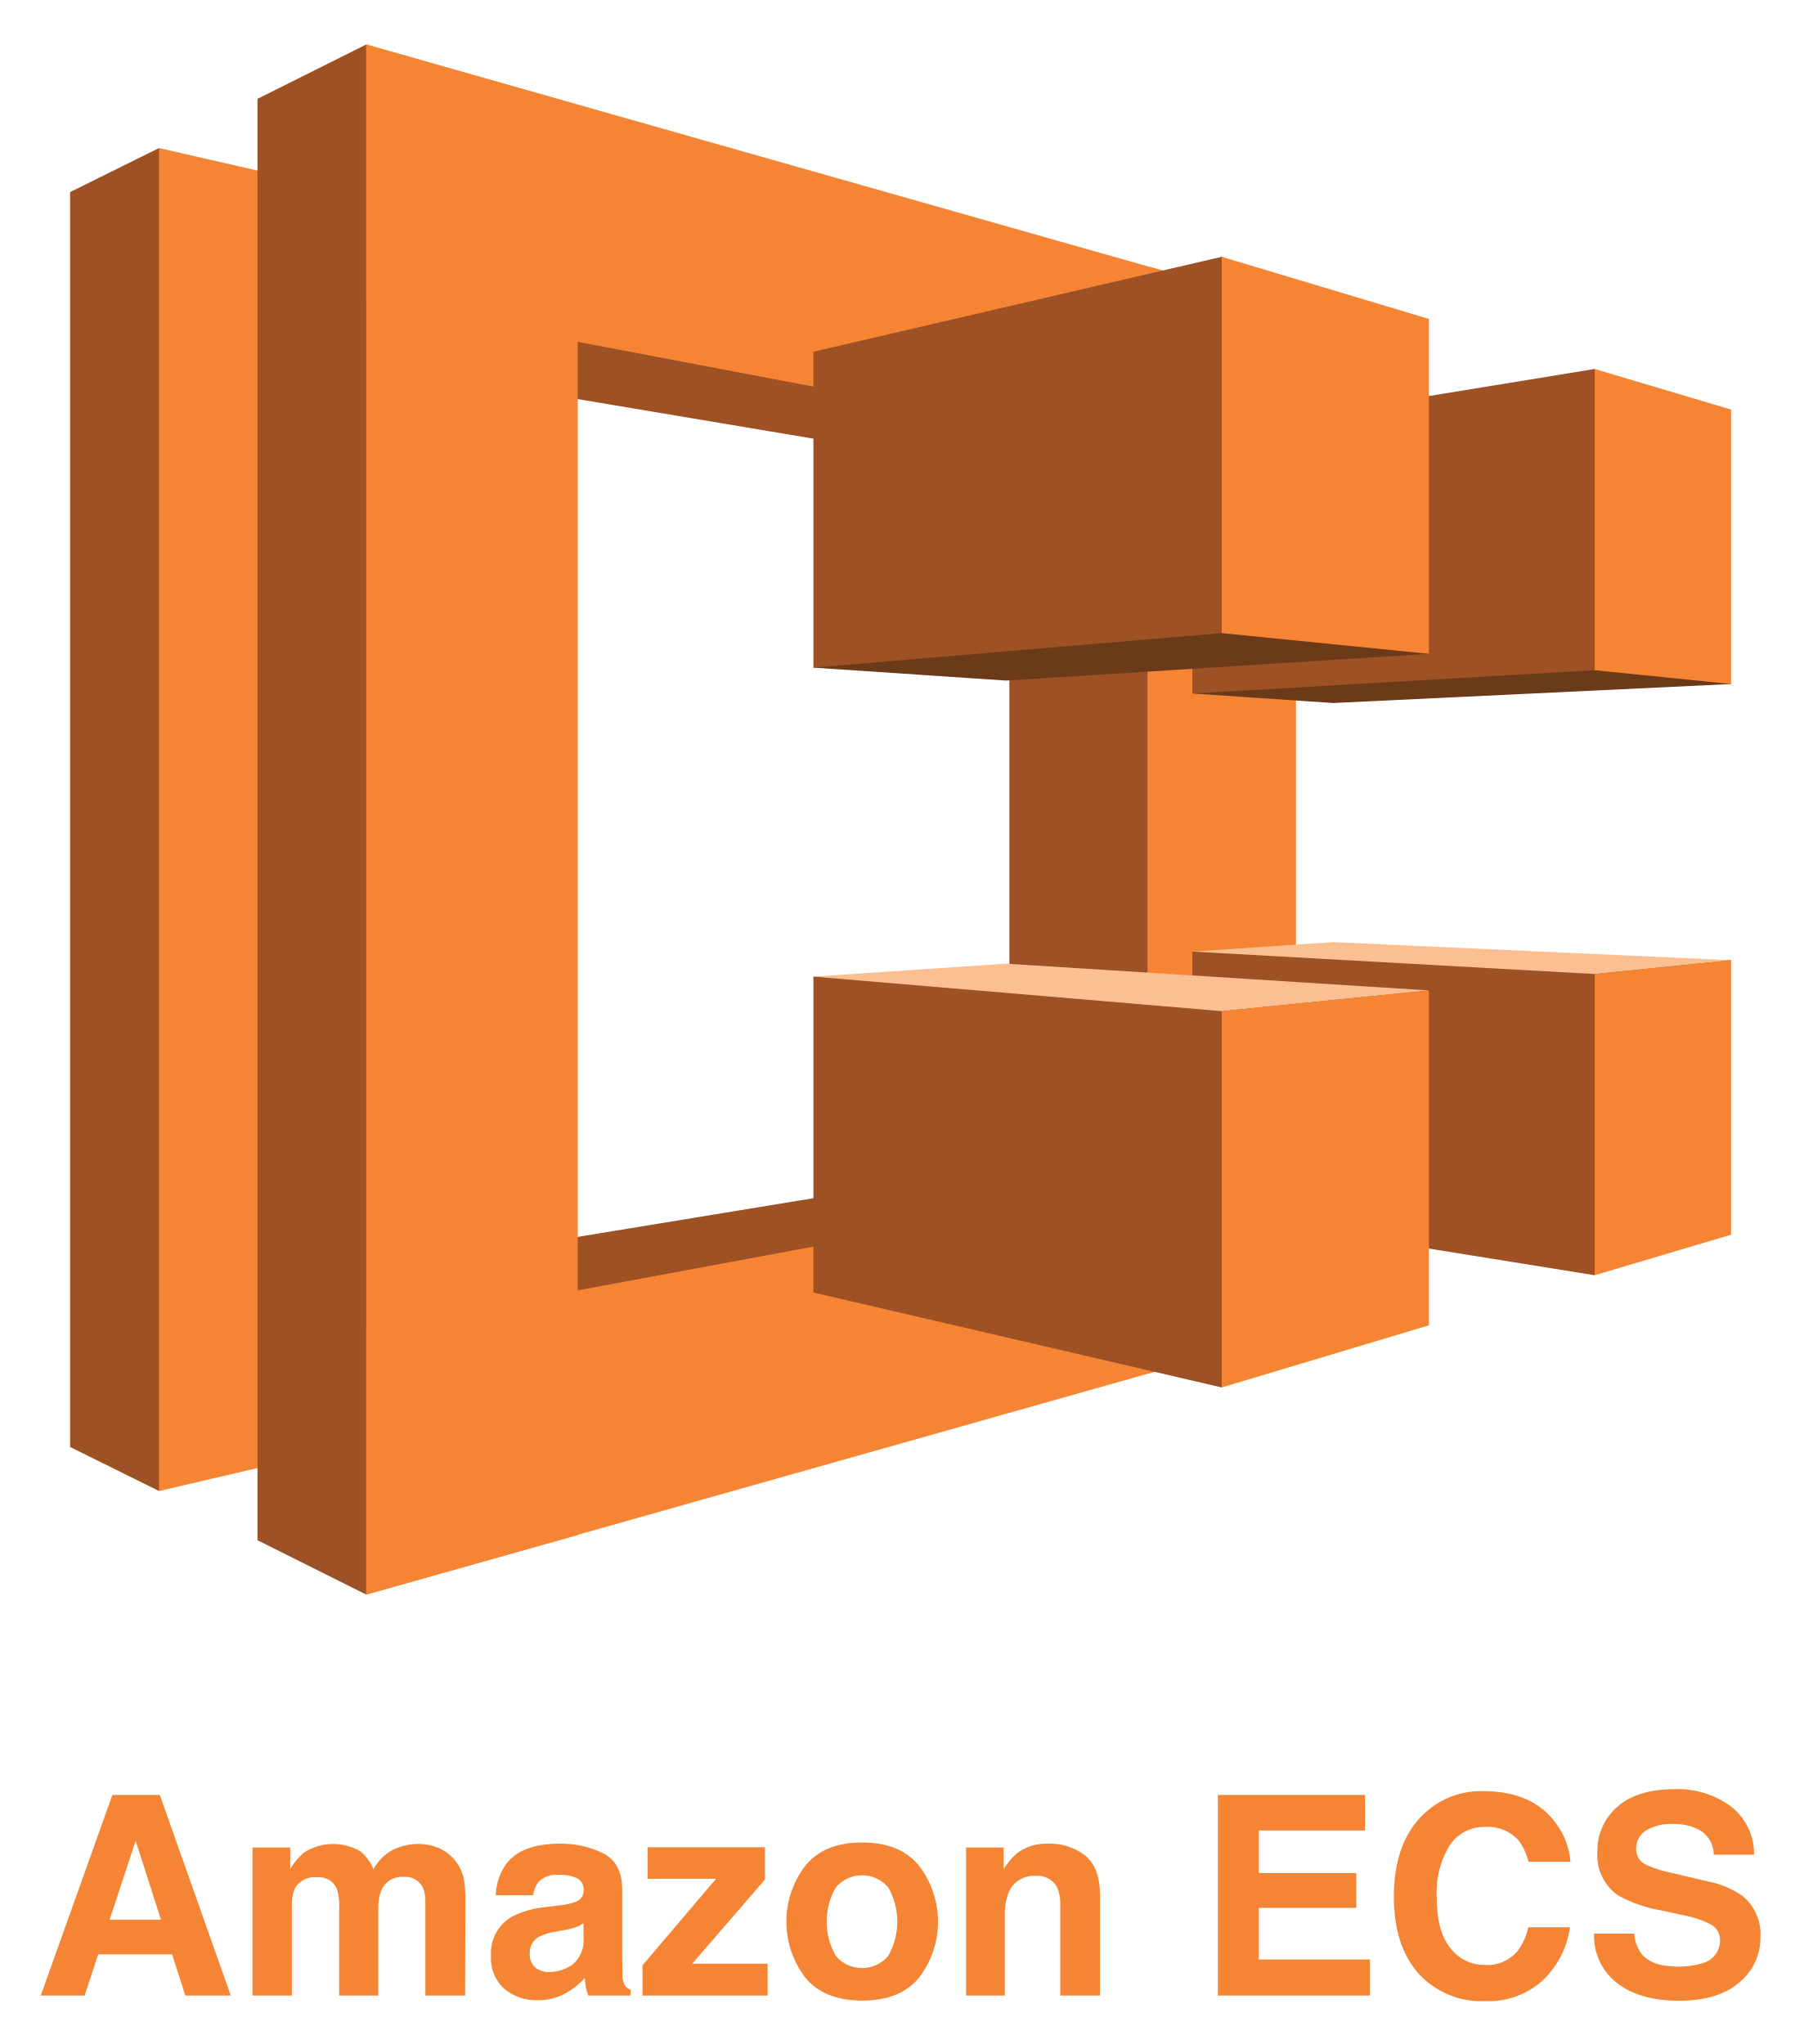
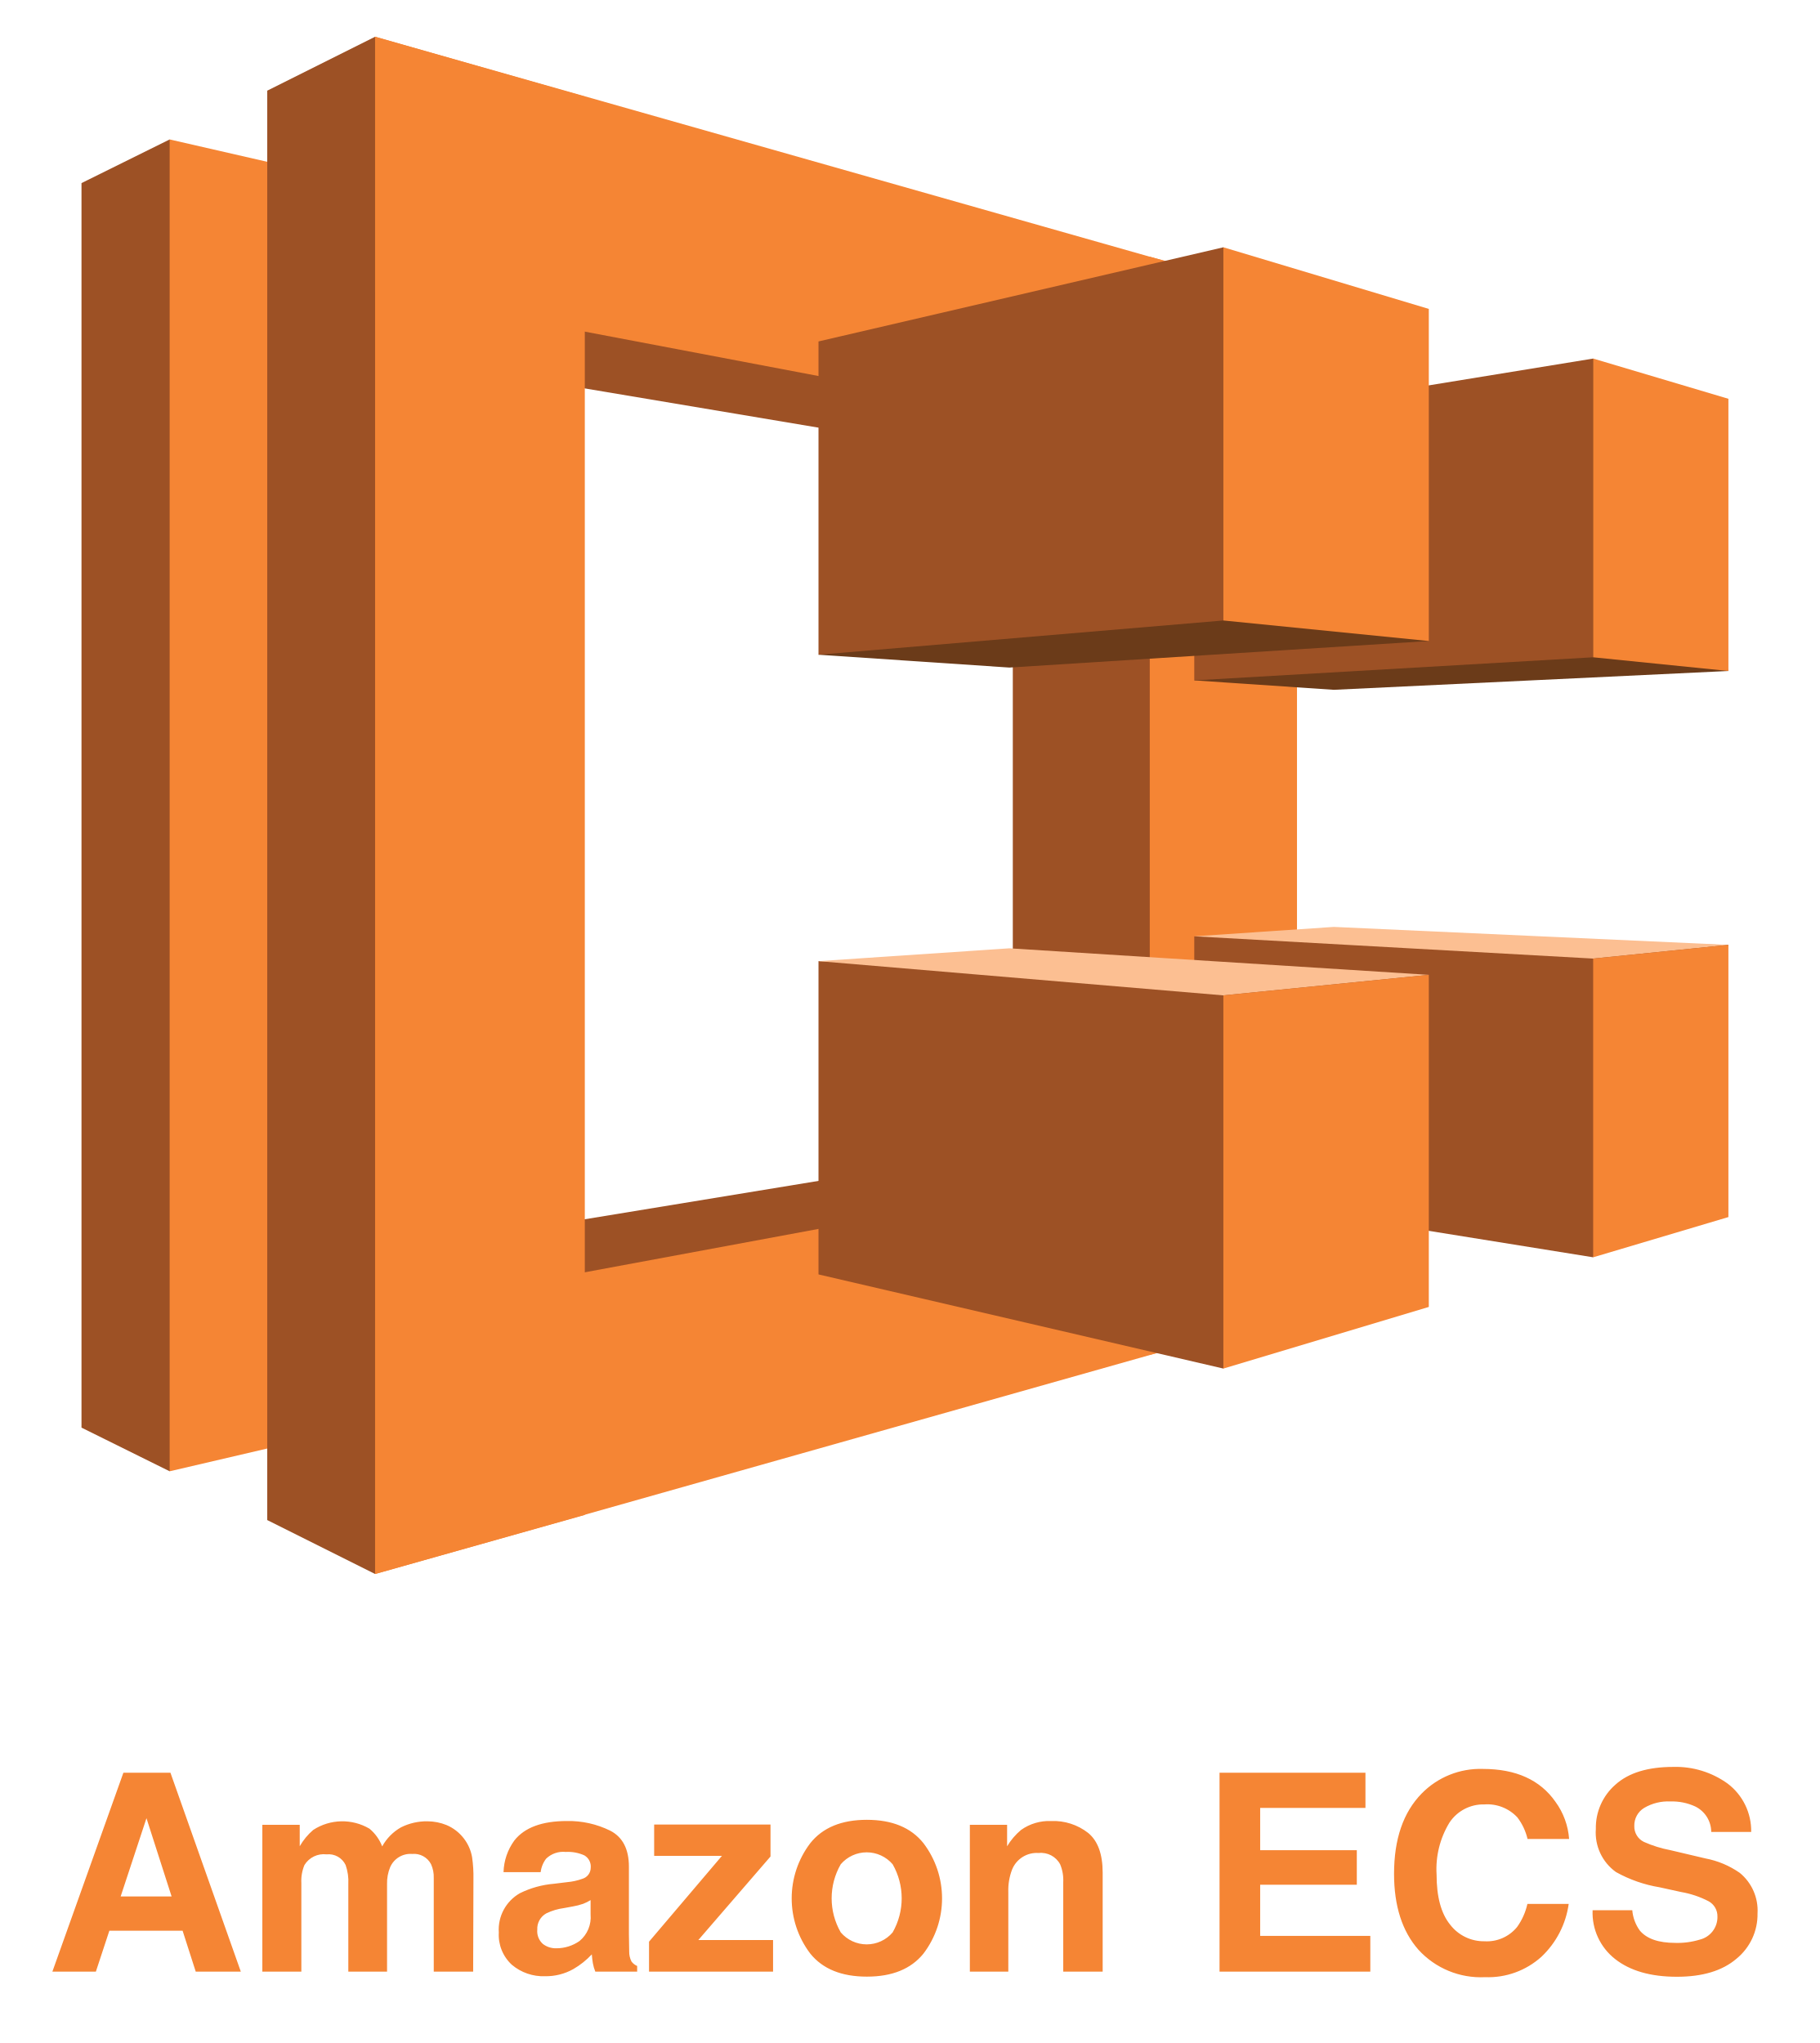
- <svg xmlns="http://www.w3.org/2000/svg" viewBox="101.00 -2.08 233.00 264.16">
+ <svg xmlns="http://www.w3.org/2000/svg" viewBox="99.44 -1.12 237.12 266.24">
  <defs>
    <style>.cls-1{fill:#f58534}.cls-2{fill:#9d5125}.cls-3{fill:#6b3b19}</style>
  </defs>
  <path d="M115.52 229.896h6.129l9.172 25.924h-5.874l-1.711-5.329h-9.547l-1.757 5.33h-5.667zm-.358 16.127h6.64l-3.275-10.2zm42.472-9.303a5.575 5.575 0 0 1 2.234 1.723 5.508 5.508 0 0 1 1.09 2.462 17.044 17.044 0 0 1 .176 2.832l-.036 12.083h-5.135v-12.206a4.008 4.008 0 0 0-.352-1.794 2.5 2.5 0 0 0-2.462-1.337 2.881 2.881 0 0 0-2.867 1.724 5.41 5.41 0 0 0-.405 2.198v11.415h-5.047v-11.415a6.411 6.411 0 0 0-.352-2.48 2.456 2.456 0 0 0-2.48-1.389 2.96 2.96 0 0 0-2.884 1.39 5.347 5.347 0 0 0-.405 2.356v11.538h-5.083v-19.135h4.872v2.796a8.077 8.077 0 0 1 1.759-2.128 6.963 6.963 0 0 1 7.334-.159 5.637 5.637 0 0 1 1.653 2.305 6.368 6.368 0 0 1 2.445-2.48 7.464 7.464 0 0 1 3.447-.791 6.677 6.677 0 0 1 2.498.492zm15.701 7.44a7.93 7.93 0 0 0 2.002-.44 1.508 1.508 0 0 0 1.08-1.425 1.685 1.685 0 0 0-.828-1.627 5.242 5.242 0 0 0-2.434-.448 3.193 3.193 0 0 0-2.55.88 3.624 3.624 0 0 0-.713 1.758h-4.836a7.336 7.336 0 0 1 1.413-4.133q1.996-2.533 6.854-2.533a12.228 12.228 0 0 1 5.617 1.248q2.455 1.25 2.455 4.714v8.794q0 .916.036 2.216a2.786 2.786 0 0 0 .298 1.337 1.788 1.788 0 0 0 .74.58v.74h-5.453a5.539 5.539 0 0 1-.317-1.092q-.088-.51-.14-1.16a10.358 10.358 0 0 1-2.406 1.917 7.274 7.274 0 0 1-3.68.932 6.348 6.348 0 0 1-4.326-1.486 5.284 5.284 0 0 1-1.707-4.212 5.46 5.46 0 0 1 2.746-5.119 12.29 12.29 0 0 1 4.43-1.231zm3.065 2.339a5.54 5.54 0 0 1-.972.483 8.214 8.214 0 0 1-1.346.343l-1.14.211a7.498 7.498 0 0 0-2.305.687 2.288 2.288 0 0 0-1.184 2.128 2.225 2.225 0 0 0 .723 1.855 2.75 2.75 0 0 0 1.76.571 5.24 5.24 0 0 0 3.026-.949 4.023 4.023 0 0 0 1.438-3.465zm8.284-5.769v-4.08h15.161v4.167l-9.407 10.888h9.741v4.115h-16.163v-3.904l9.503-11.187zm35.088 12.745q-2.427 2.997-7.369 2.996-4.943 0-7.37-2.996a11.893 11.893 0 0 1 0-14.4q2.428-3.042 7.37-3.04 4.942 0 7.37 3.04a11.893 11.893 0 0 1 0 14.4zm-4.01-2.77a8.951 8.951 0 0 0 0-8.878 4.454 4.454 0 0 0-6.762 0 8.89 8.89 0 0 0 0 8.878 4.44 4.44 0 0 0 6.763 0zm25.484-12.956q1.882 1.556 1.884 5.162v12.91h-5.137v-11.662a5.357 5.357 0 0 0-.401-2.321 2.82 2.82 0 0 0-2.794-1.478 3.46 3.46 0 0 0-3.474 2.163 7.477 7.477 0 0 0-.49 2.92v10.377h-5.011v-19.135h4.854v2.796a8.495 8.495 0 0 1 1.82-2.128 6.313 6.313 0 0 1 3.906-1.16 7.346 7.346 0 0 1 4.843 1.556zm36.128-3.263h-13.719v5.505h12.593v4.502h-12.593v6.666h14.352v4.661H258.36v-25.924h19.013zm7.329-1.882a10.671 10.671 0 0 1 7.97-3.2q6.473 0 9.466 4.29a9.355 9.355 0 0 1 1.774 4.837h-5.417a7.383 7.383 0 0 0-1.327-2.814 5.34 5.34 0 0 0-4.29-1.689 5.288 5.288 0 0 0-4.567 2.384 11.646 11.646 0 0 0-1.67 6.745q0 4.363 1.763 6.533a5.527 5.527 0 0 0 4.482 2.173 5.08 5.08 0 0 0 4.25-1.864 8.184 8.184 0 0 0 1.341-3.008h5.382a11.676 11.676 0 0 1-3.558 6.895 10.356 10.356 0 0 1-7.334 2.655 11 11 0 0 1-8.7-3.588q-3.167-3.605-3.167-9.884 0-6.79 3.602-10.465zm27.441 15.213a5.258 5.258 0 0 0 .988 2.657q1.347 1.6 4.615 1.6a9.94 9.94 0 0 0 3.179-.422 3.018 3.018 0 0 0 2.316-3.007 2.215 2.215 0 0 0-1.135-1.988 12.278 12.278 0 0 0-3.6-1.214l-2.806-.615a17.506 17.506 0 0 1-5.685-1.987 6.32 6.32 0 0 1-2.62-5.611 7.452 7.452 0 0 1 2.563-5.787q2.565-2.304 7.532-2.303a11.549 11.549 0 0 1 7.077 2.172 7.726 7.726 0 0 1 3.072 6.305h-5.207a3.712 3.712 0 0 0-2.091-3.324 7.167 7.167 0 0 0-3.228-.651 6.137 6.137 0 0 0-3.426.844 2.671 2.671 0 0 0-1.28 2.357 2.223 2.223 0 0 0 1.262 2.075 15.64 15.64 0 0 0 3.444 1.073l4.55 1.073a11.583 11.583 0 0 1 4.484 1.882 6.342 6.342 0 0 1 2.318 5.294 7.438 7.438 0 0 1-2.746 5.9q-2.747 2.349-7.76 2.348-5.12 0-8.054-2.312a7.654 7.654 0 0 1-2.932-6.359z" class="cls-1" />
  <path d="M121.549 17.052l-11.489 5.689v162.185l11.489 5.689 45.287-83.435-45.287-90.128zm34.913 29.225l16.955-23.871 75.85 33.686-17.736 2.789-75.069-12.604zm-13.05 116.786l18.627 25.655 87.228-37.701-16.843-2.566-89.012 14.612z" class="cls-2" />
  <path d="M148.319 184.368l-26.77 6.247V17.052l26.77 6.135v161.181z" class="cls-1" />
  <path d="M134.265 10.694l14.054-7.027 26.436 111.432L148.319 204l-14.054-7.027V10.694zm97.155 137.534l17.847 2.789 16.285-45.399-16.285-49.526-17.847 2.789v89.347z" class="cls-2" />
  <path d="M175.648 196.303L148.319 204V3.667l27.329 7.808v184.828z" class="cls-1" />
  <path d="M267.895 147.559l-119.576 22.197V204l119.576-33.798v-22.643zm.223-87.897L148.319 36.907V3.667l119.799 34.021v21.974z" class="cls-1" />
  <path d="M249.267 32.334l19.186 5.242v132.626l-19.186 5.243V32.334z" class="cls-1" />
  <path d="M324.671 86.321l-51.422 2.454-18.182-1.227 51.98-41.941 17.624 40.714z" class="cls-3" />
  <path d="M255.067 87.548l51.98-3.012V45.607l-51.98 8.478v33.463z" class="cls-2" />
  <path d="M206.099 84.202l52.761-53.095 26.77 51.31-54.656 3.458-24.875-1.673z" class="cls-3" />
  <path d="M206.099 84.202l52.761-4.462V31.107l-52.761 12.269v40.826zm48.968 36.698l69.604 1.115-17.624 40.714-51.98-8.366V120.9z" class="cls-2" />
  <path d="M206.099 124.134l79.531 1.785-26.77 51.31-52.761-12.269v-40.826z" class="cls-2" />
  <path fill="#fcbf92" d="M206.099 124.134l52.761 4.462 26.77-2.677-54.656-3.458-24.875 1.673zm118.572-2.119l-51.422-2.342-18.182 1.227 51.98 2.9 17.624-1.785z" />
  <path d="M307.047 84.536l17.624 1.785V50.85l-17.624-5.243v38.929zm-21.417-2.119l-26.77-2.677V31.107l26.77 8.031v43.279zm21.417 41.383l17.624-1.785v35.471l-17.624 5.243V123.8zm-21.417 2.119l-26.77 2.677v48.633l26.77-8.031v-43.279z" class="cls-1" />
</svg>
